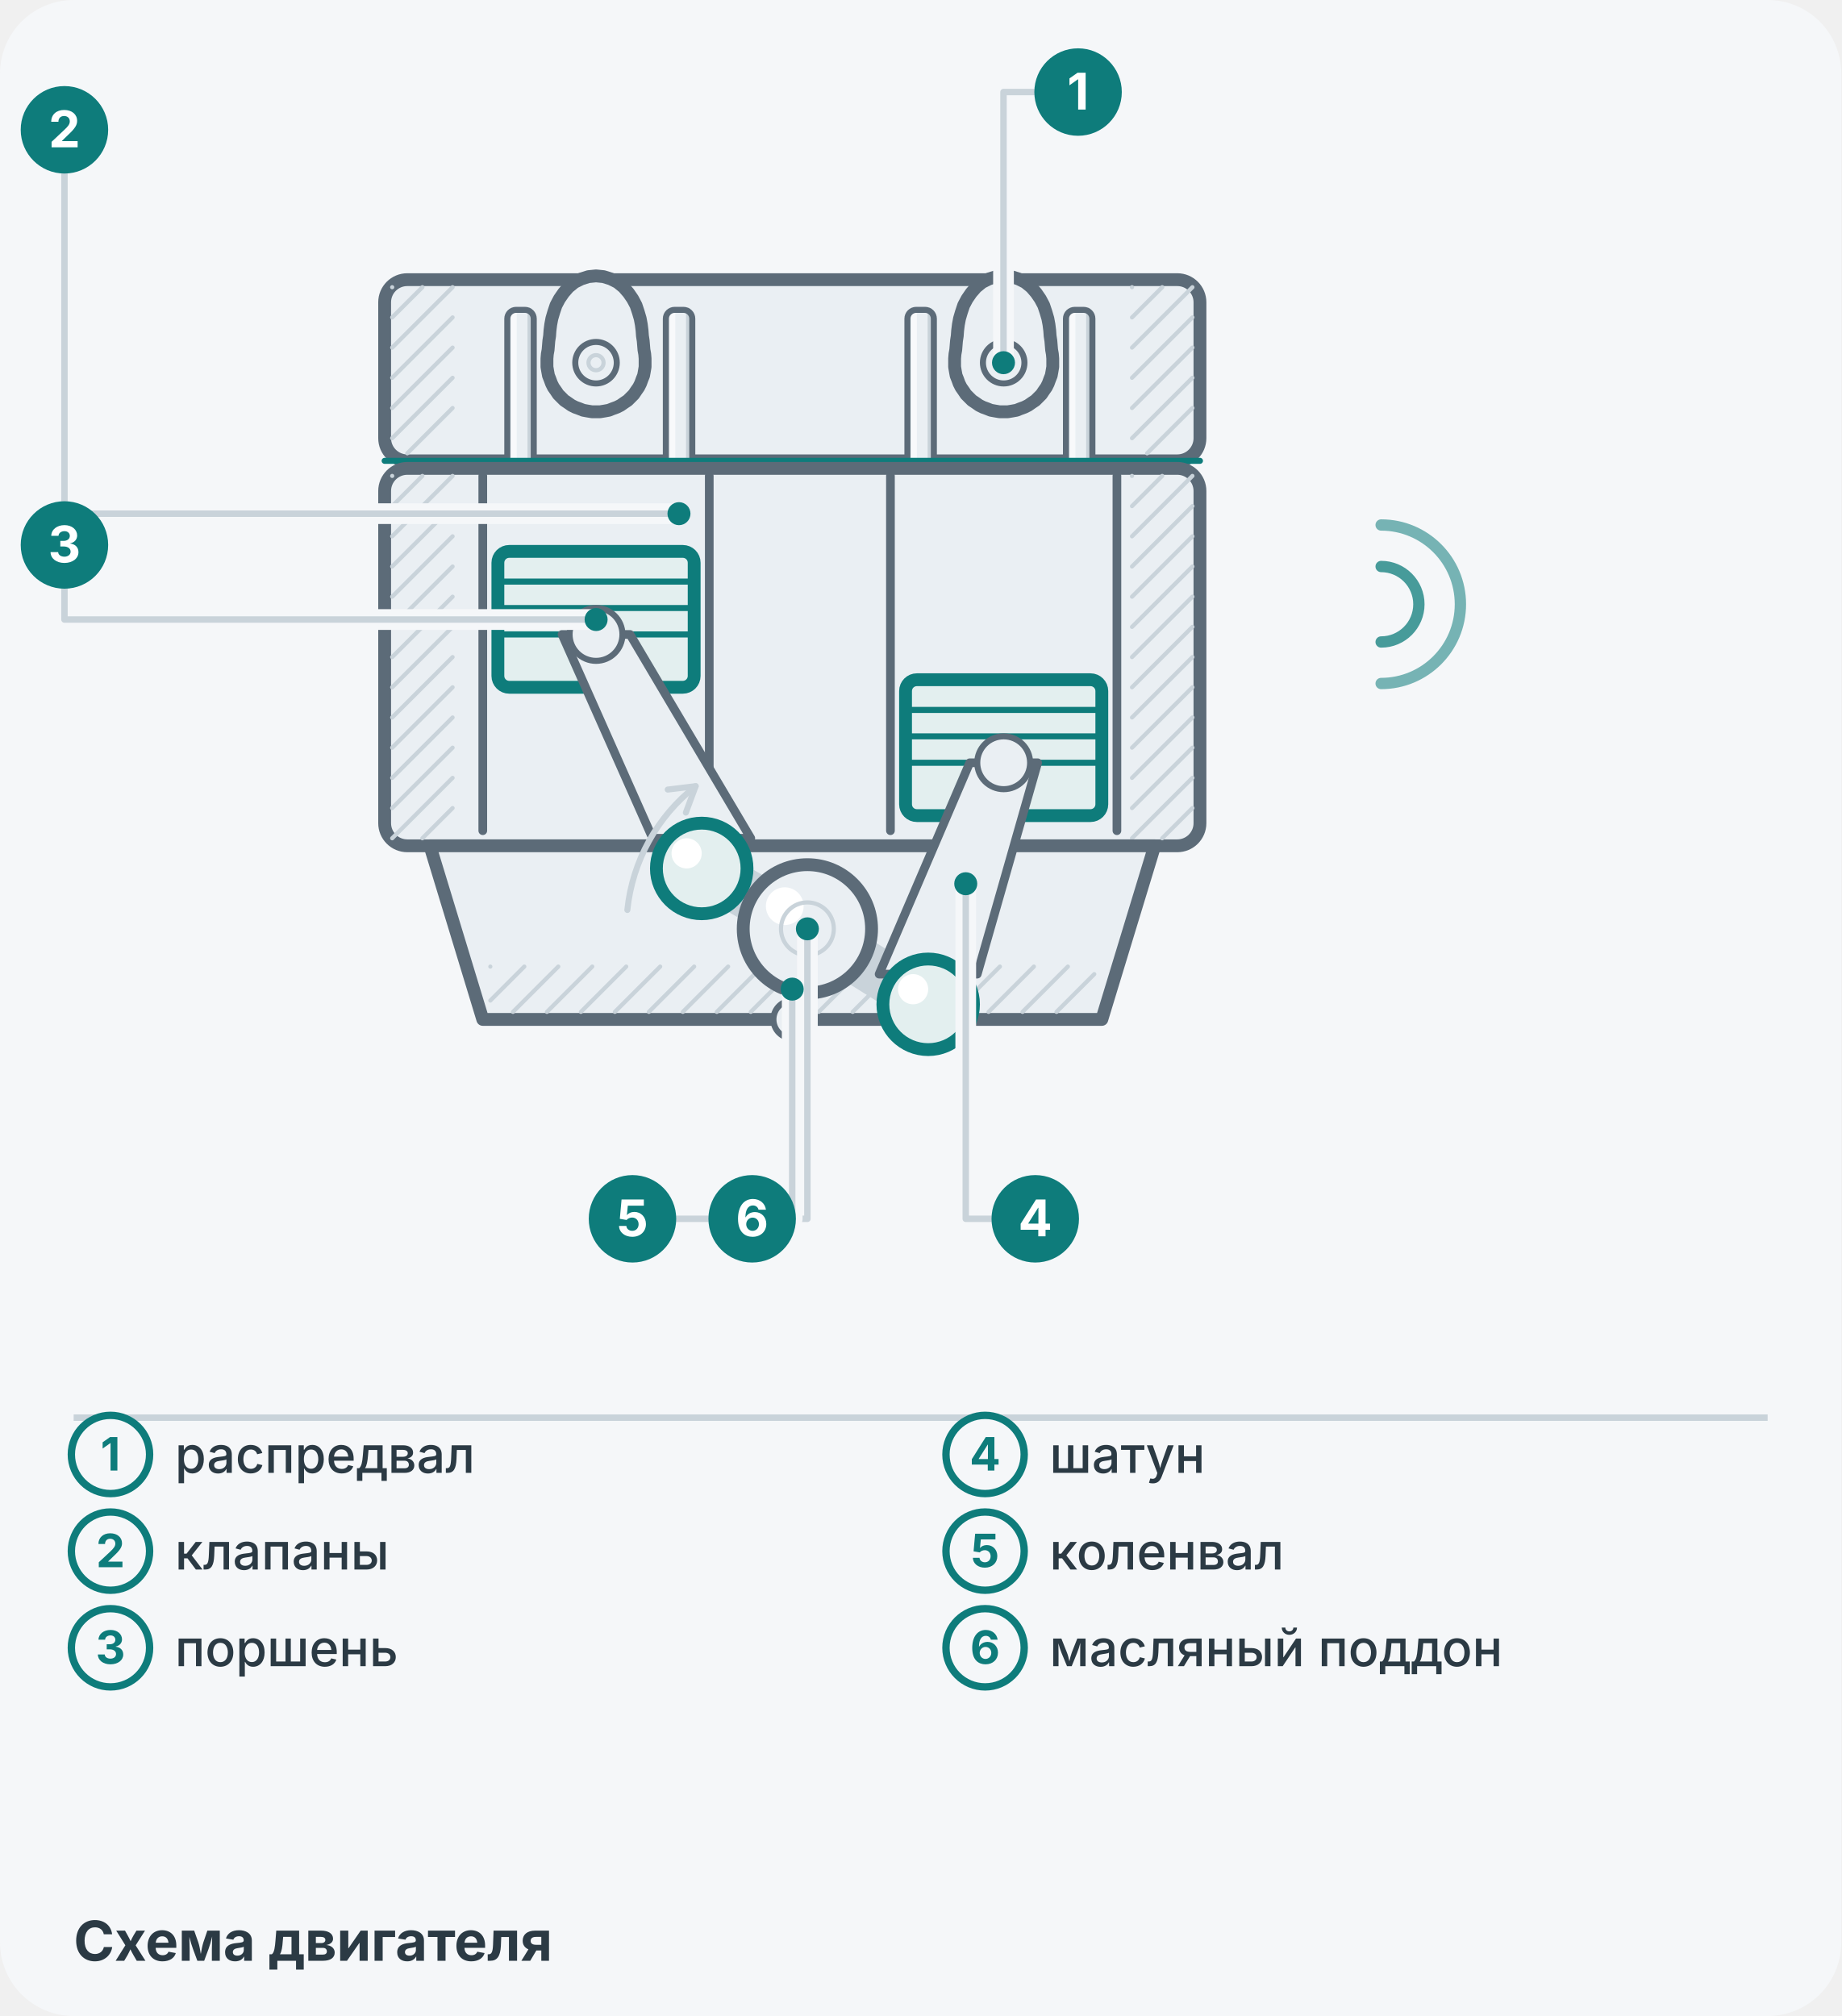
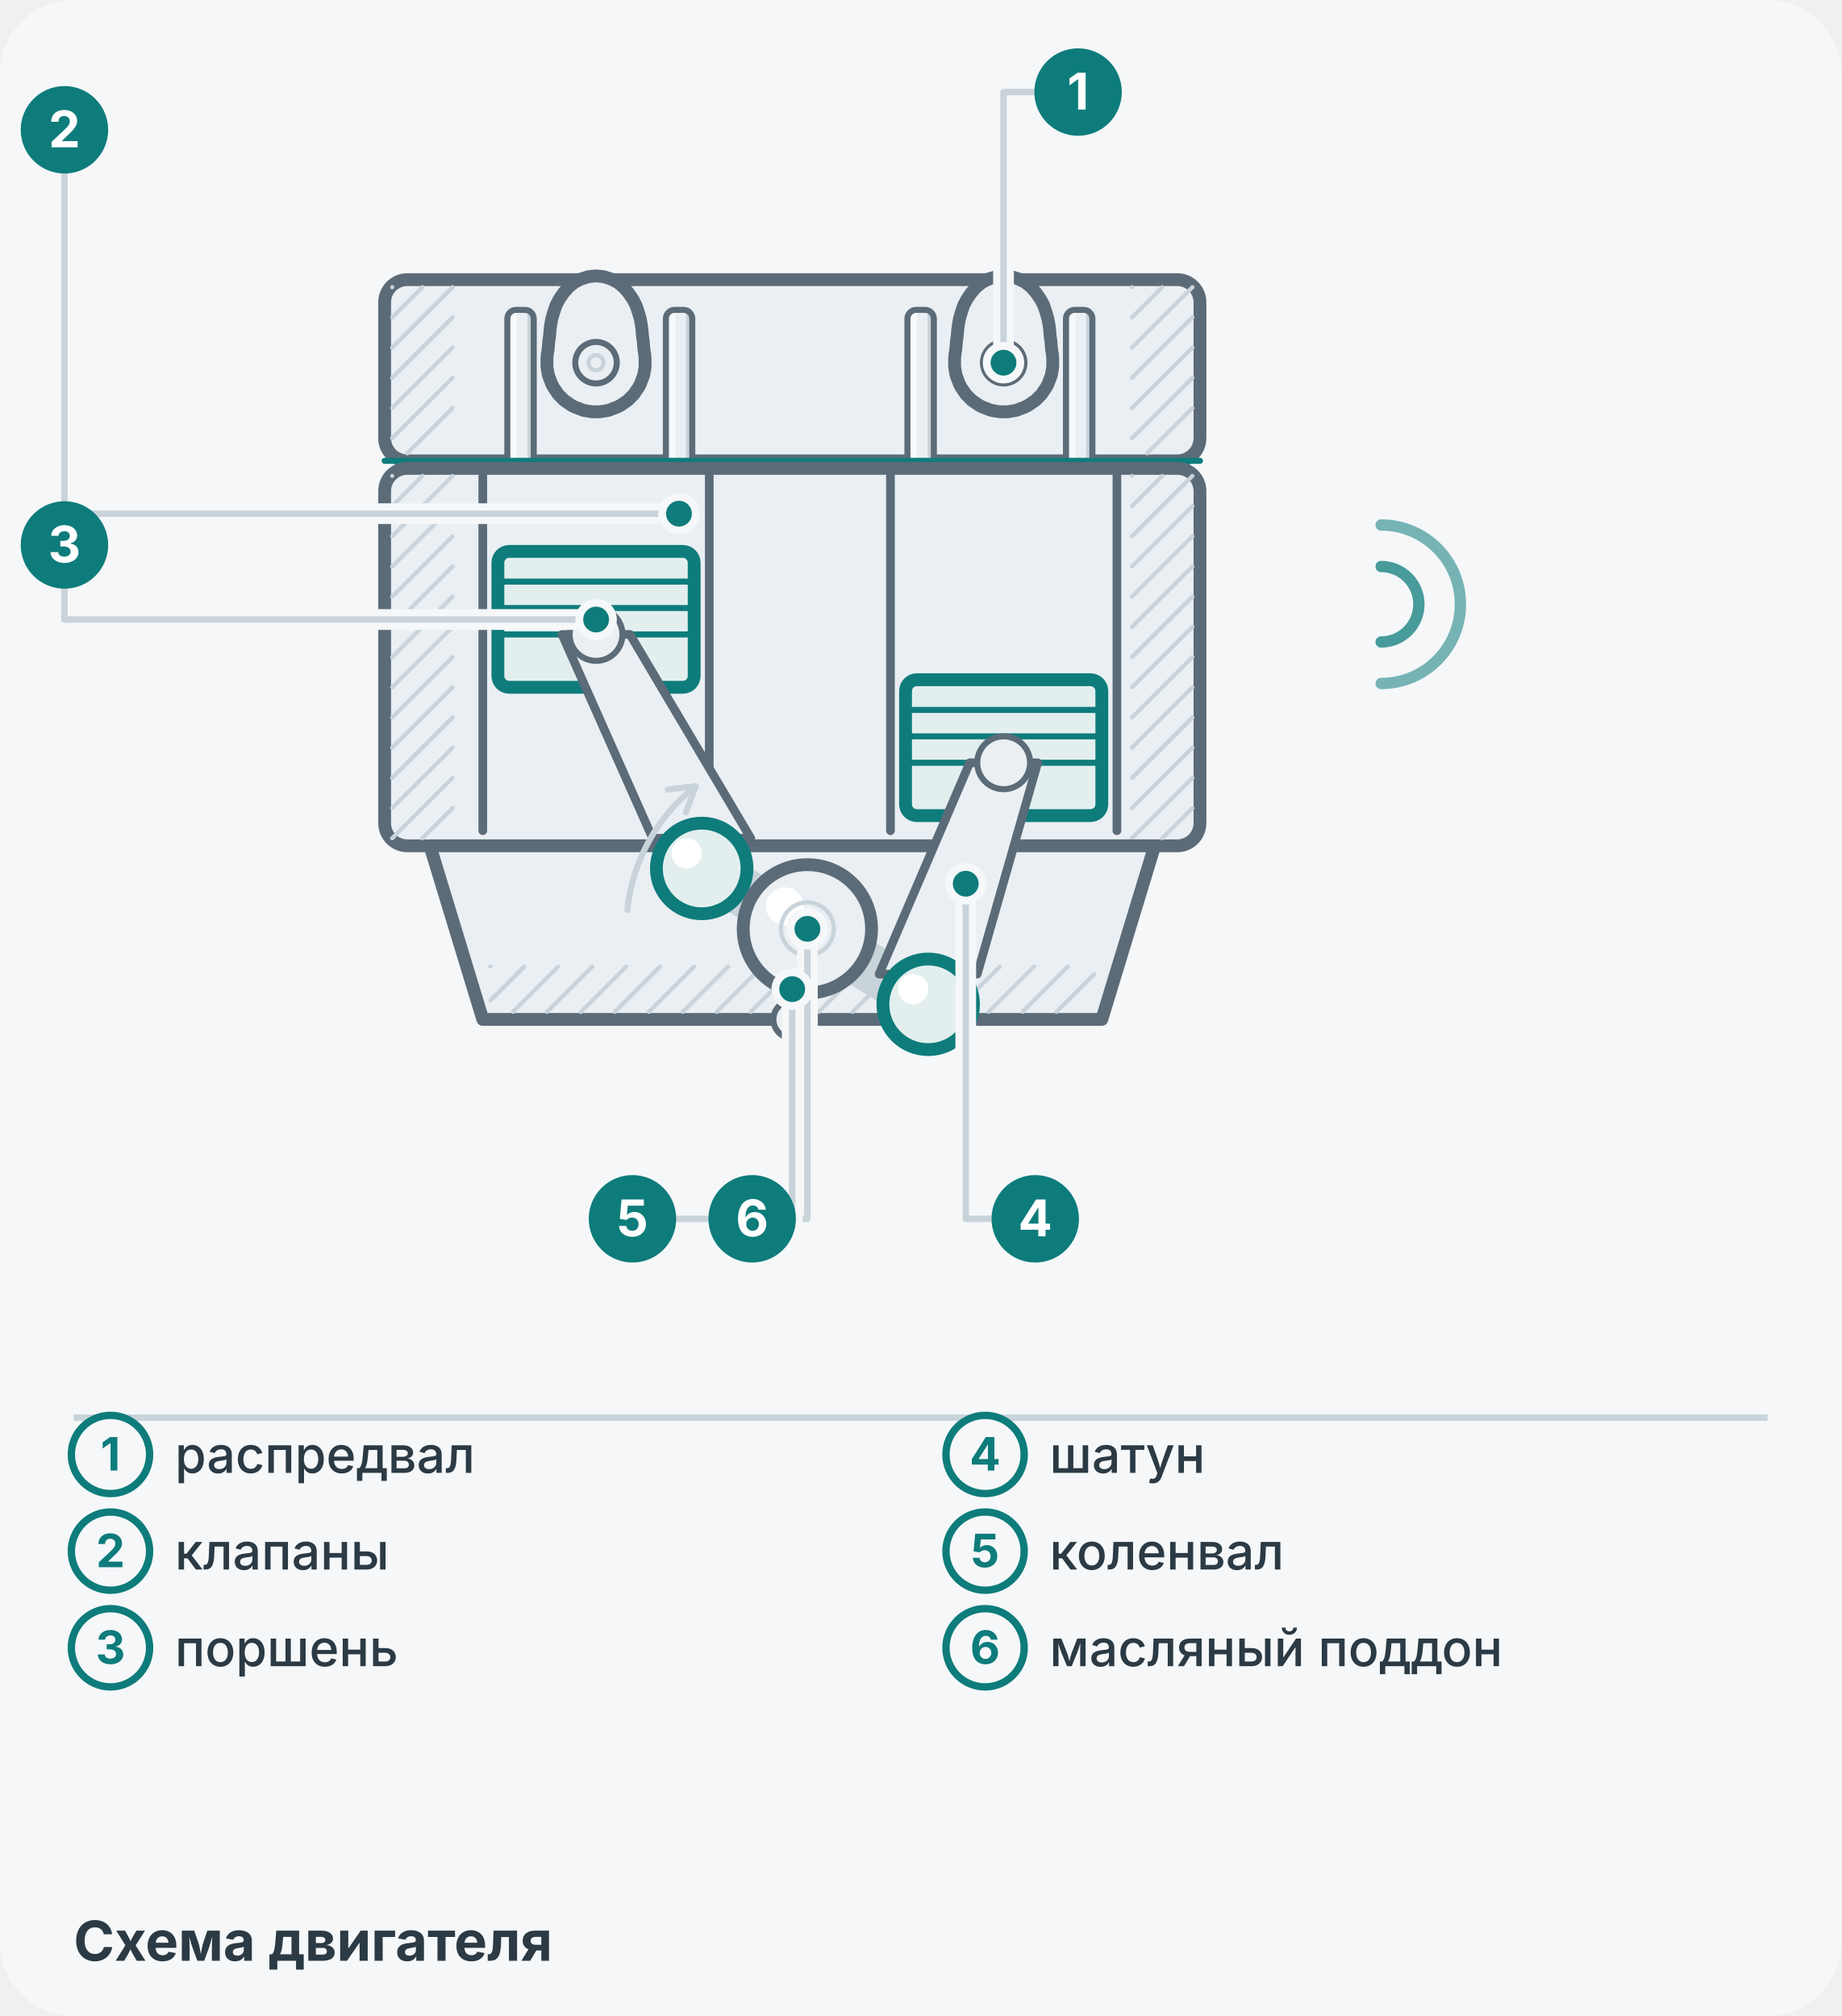
<svg xmlns="http://www.w3.org/2000/svg" viewBox="0 0 400 438" role="img" aria-label="Схема двигателя">
  <defs>
    <pattern id="mRub" width="7" height="7" patternUnits="userSpaceOnUse">
      <path d="M0 7 L7 0 M-1 1 L1 -1 M6 8 L8 6" stroke="#C9D3DA" stroke-width="1" />
      <path d="M0 0 L7 7 M-1 6 L1 8 M6 -1 L8 1" stroke="#C9D3DA" stroke-width="1" />
    </pattern>
    <pattern id="mCer" width="8" height="8" patternUnits="userSpaceOnUse">
      <circle cx="2" cy="2" r="1.2" fill="#C9D3DA" />
      <circle cx="6" cy="6" r="1.2" fill="#C9D3DA" />
    </pattern>
    <pattern id="mFric" width="6" height="6" patternUnits="userSpaceOnUse">
      <circle cx="1.5" cy="1.5" r="0.9" fill="#0E7C7B" opacity="0.55" />
      <circle cx="4.5" cy="4.5" r="0.9" fill="#0E7C7B" opacity="0.55" />
      <circle cx="4.5" cy="1.5" r="0.6" fill="#0E7C7B" opacity="0.35" />
    </pattern>
    <pattern id="mMet" width="6" height="6" patternUnits="userSpaceOnUse" patternTransform="rotate(45)">
      <path d="M0 0 V6" stroke="#C9D3DA" stroke-width="1" />
    </pattern>
  </defs>
  <rect width="400" height="438" rx="16" fill="#F5F7F9" />
  <g id="hl" />
  <g transform="translate(36,46) scale(0.82)">
    <g fill="none" stroke-linecap="round" stroke-linejoin="round">
      <rect x="58.0" y="18.0" width="216.0" height="48.0" rx="6" stroke="#5C6B78" stroke-width="3.4" fill="#EAEFF3" />
      <path d="M 60.0 20.0 L 60.0 20.0" stroke="#C9D3DA" stroke-width="1.1" />
      <path d="M 68.0 20.0 L 60.0 28.0" stroke="#C9D3DA" stroke-width="1.1" />
      <path d="M 76.0 20.0 L 60.0 36.0" stroke="#C9D3DA" stroke-width="1.1" />
      <path d="M 76.0 28.0 L 60.0 44.0" stroke="#C9D3DA" stroke-width="1.1" />
      <path d="M 76.0 36.0 L 60.0 52.0" stroke="#C9D3DA" stroke-width="1.1" />
      <path d="M 76.0 44.0 L 60.0 60.0" stroke="#C9D3DA" stroke-width="1.1" />
      <path d="M 76.0 52.0 L 64.0 64.0" stroke="#C9D3DA" stroke-width="1.1" />
      <path d="M 256.0 20.0 L 256.0 20.0" stroke="#C9D3DA" stroke-width="1.1" />
      <path d="M 264.0 20.0 L 256.0 28.0" stroke="#C9D3DA" stroke-width="1.1" />
      <path d="M 272.0 20.0 L 256.0 36.0" stroke="#C9D3DA" stroke-width="1.1" />
      <path d="M 272.0 28.0 L 256.0 44.0" stroke="#C9D3DA" stroke-width="1.1" />
      <path d="M 272.0 36.0 L 256.0 52.0" stroke="#C9D3DA" stroke-width="1.1" />
      <path d="M 272.0 44.0 L 256.0 60.0" stroke="#C9D3DA" stroke-width="1.1" />
      <path d="M 272.0 52.0 L 260.0 64.0" stroke="#C9D3DA" stroke-width="1.1" />
      <path d="M 127.0 40.0 L 127.0 41.1 L 126.8 42.3 L 126.6 43.4 L 126.2 44.4 L 125.8 45.5 L 125.3 46.5 L 124.6 47.5 L 124.0 48.4 L 123.2 49.2 L 122.4 50.0 L 121.5 50.6 L 120.5 51.3 L 119.5 51.8 L 118.4 52.2 L 117.4 52.6 L 116.3 52.8 L 115.1 53.0 L 114.0 53.0 L 112.9 53.0 L 111.7 52.8 L 110.6 52.6 L 109.6 52.2 L 108.5 51.8 L 107.5 51.3 L 106.5 50.6 L 105.6 50.0 L 104.8 49.2 L 104.0 48.4 L 103.4 47.5 L 102.7 46.5 L 102.2 45.5 L 101.8 44.4 L 101.4 43.4 L 101.2 42.3 L 101.0 41.1 L 101.0 40.0 L 101.0 38.9 L 101.1 37.7 L 101.3 36.6 L 101.4 35.4 L 101.5 34.2 L 101.7 32.9 L 101.8 31.5 L 102.0 29.9 L 102.3 28.3 L 102.8 26.6 L 103.4 24.8 L 104.3 23.1 L 105.4 21.5 L 106.7 20.0 L 108.3 18.7 L 110.1 17.8 L 112.0 17.2 L 114.0 17.0 L 116.0 17.2 L 117.9 17.8 L 119.7 18.7 L 121.3 20.0 L 122.6 21.5 L 123.7 23.1 L 124.6 24.8 L 125.2 26.6 L 125.7 28.3 L 126.0 29.9 L 126.2 31.5 L 126.3 32.9 L 126.5 34.2 L 126.6 35.4 L 126.7 36.6 L 126.9 37.7 L 127.0 38.9 L 127.0 40.0 Z" stroke="none" stroke-width="0" fill="#EAEFF3" />
      <path d="M 127.0 40.0 L 127.0 41.1 L 126.8 42.3 L 126.6 43.4 L 126.2 44.4 L 125.8 45.5 L 125.3 46.5 L 124.6 47.5 L 124.0 48.4 L 123.2 49.2 L 122.4 50.0 L 121.5 50.6 L 120.5 51.3 L 119.5 51.8 L 118.4 52.2 L 117.4 52.6 L 116.3 52.8 L 115.1 53.0 L 114.0 53.0 L 112.9 53.0 L 111.7 52.8 L 110.6 52.6 L 109.6 52.2 L 108.5 51.8 L 107.5 51.3 L 106.5 50.6 L 105.6 50.0 L 104.8 49.2 L 104.0 48.4 L 103.4 47.5 L 102.7 46.5 L 102.2 45.5 L 101.8 44.4 L 101.4 43.4 L 101.2 42.3 L 101.0 41.1 L 101.0 40.0 L 101.0 38.9 L 101.1 37.7 L 101.3 36.6 L 101.4 35.4 L 101.5 34.2 L 101.7 32.9 L 101.8 31.5 L 102.0 29.9 L 102.3 28.3 L 102.8 26.6 L 103.4 24.8 L 104.3 23.1 L 105.4 21.5 L 106.7 20.0 L 108.3 18.7 L 110.1 17.8 L 112.0 17.2 L 114.0 17.0 L 116.0 17.2 L 117.9 17.8 L 119.7 18.7 L 121.3 20.0 L 122.6 21.5 L 123.7 23.1 L 124.6 24.8 L 125.2 26.6 L 125.7 28.3 L 126.0 29.9 L 126.2 31.5 L 126.3 32.9 L 126.5 34.2 L 126.6 35.4 L 126.7 36.6 L 126.9 37.7 L 127.0 38.9 L 127.0 40.0 Z" stroke="#5C6B78" stroke-width="3.4" fill="none" />
      <circle cx="114.0" cy="40.0" r="5.5" stroke="#5C6B78" stroke-width="1.6" fill="#EAEFF3" />
      <circle cx="114.0" cy="40.0" r="2.0" stroke="#C9D3DA" stroke-width="1.1" fill="none" />
      <path d="M 235.0 40.0 L 235.0 41.1 L 234.8 42.3 L 234.6 43.4 L 234.2 44.4 L 233.8 45.5 L 233.3 46.5 L 232.6 47.5 L 232.0 48.4 L 231.2 49.2 L 230.4 50.0 L 229.5 50.6 L 228.5 51.3 L 227.5 51.8 L 226.4 52.2 L 225.4 52.6 L 224.3 52.8 L 223.1 53.0 L 222.0 53.0 L 220.9 53.0 L 219.7 52.8 L 218.6 52.6 L 217.6 52.2 L 216.5 51.8 L 215.5 51.3 L 214.5 50.6 L 213.6 50.0 L 212.8 49.2 L 212.0 48.4 L 211.4 47.5 L 210.7 46.5 L 210.2 45.5 L 209.8 44.4 L 209.4 43.4 L 209.2 42.3 L 209.0 41.1 L 209.0 40.0 L 209.0 38.9 L 209.1 37.7 L 209.3 36.6 L 209.4 35.4 L 209.5 34.2 L 209.7 32.9 L 209.8 31.5 L 210.0 29.9 L 210.3 28.3 L 210.8 26.6 L 211.4 24.8 L 212.3 23.1 L 213.4 21.5 L 214.7 20.0 L 216.3 18.7 L 218.1 17.8 L 220.0 17.2 L 222.0 17.0 L 224.0 17.2 L 225.9 17.8 L 227.7 18.7 L 229.3 20.0 L 230.6 21.5 L 231.7 23.1 L 232.6 24.8 L 233.2 26.6 L 233.7 28.3 L 234.0 29.9 L 234.2 31.5 L 234.3 32.9 L 234.5 34.2 L 234.6 35.4 L 234.7 36.6 L 234.9 37.7 L 235.0 38.9 L 235.0 40.0 Z" stroke="none" stroke-width="0" fill="#EAEFF3" />
      <path d="M 235.0 40.0 L 235.0 41.1 L 234.8 42.3 L 234.6 43.4 L 234.2 44.4 L 233.8 45.5 L 233.3 46.5 L 232.6 47.5 L 232.0 48.4 L 231.2 49.2 L 230.4 50.0 L 229.5 50.6 L 228.5 51.3 L 227.5 51.8 L 226.4 52.2 L 225.4 52.6 L 224.3 52.8 L 223.1 53.0 L 222.0 53.0 L 220.9 53.0 L 219.7 52.8 L 218.6 52.6 L 217.6 52.2 L 216.5 51.8 L 215.5 51.3 L 214.5 50.6 L 213.6 50.0 L 212.8 49.2 L 212.0 48.4 L 211.4 47.5 L 210.7 46.5 L 210.2 45.5 L 209.8 44.4 L 209.4 43.4 L 209.2 42.3 L 209.0 41.1 L 209.0 40.0 L 209.0 38.9 L 209.1 37.7 L 209.3 36.6 L 209.4 35.4 L 209.5 34.2 L 209.7 32.9 L 209.8 31.5 L 210.0 29.9 L 210.3 28.3 L 210.8 26.6 L 211.4 24.8 L 212.3 23.1 L 213.4 21.5 L 214.7 20.0 L 216.3 18.7 L 218.1 17.8 L 220.0 17.2 L 222.0 17.0 L 224.0 17.2 L 225.9 17.8 L 227.7 18.7 L 229.3 20.0 L 230.6 21.5 L 231.7 23.1 L 232.6 24.8 L 233.2 26.6 L 233.7 28.3 L 234.0 29.9 L 234.2 31.5 L 234.3 32.9 L 234.5 34.2 L 234.6 35.4 L 234.7 36.6 L 234.9 37.7 L 235.0 38.9 L 235.0 40.0 Z" stroke="#5C6B78" stroke-width="3.4" fill="none" />
      <circle cx="222.0" cy="40.0" r="5.5" stroke="#5C6B78" stroke-width="1.6" fill="#EAEFF3" />
      <circle cx="222.0" cy="40.0" r="2.0" stroke="#C9D3DA" stroke-width="1.1" fill="none" />
      <rect x="90.5" y="26.0" width="7.0" height="50.0" rx="2.333" stroke="none" stroke-width="0" fill="#EAEFF3" />
      <rect x="91.5" y="26.0" width="1.5" height="50.0" fill="#FFFFFF" opacity="0.65" />
      <path d="M 96.4 26.0 L 96.4 76.0" stroke="#C9D3DA" stroke-width="1.1" />
      <rect x="90.5" y="26.0" width="7.0" height="50.0" rx="2.333" stroke="#5C6B78" stroke-width="1.6" fill="none" />
      <path d="M 81.0 76.0 L 107.0 76.0 L 103.0 86.0 L 85.0 86.0 Z" stroke="#5C6B78" stroke-width="2.3" fill="#EAEFF3" />
      <path d="M 81.0 76.0 L 85.0 86.0" stroke="#C9D3DA" stroke-width="1.1" />
      <path d="M 74.0 86.0 L 85.0 86.0" stroke="#5C6B78" stroke-width="1.1" />
      <path d="M 103.0 86.0 L 114.0 86.0" stroke="#5C6B78" stroke-width="1.1" />
      <rect x="132.5" y="26.0" width="7.0" height="50.0" rx="2.333" stroke="none" stroke-width="0" fill="#EAEFF3" />
      <rect x="133.5" y="26.0" width="1.5" height="50.0" fill="#FFFFFF" opacity="0.65" />
      <path d="M 138.4 26.0 L 138.4 76.0" stroke="#C9D3DA" stroke-width="1.1" />
      <rect x="132.5" y="26.0" width="7.0" height="50.0" rx="2.333" stroke="#5C6B78" stroke-width="1.6" fill="none" />
      <path d="M 123.0 76.0 L 149.0 76.0 L 145.0 86.0 L 127.0 86.0 Z" stroke="#5C6B78" stroke-width="2.3" fill="#EAEFF3" />
      <path d="M 123.0 76.0 L 127.0 86.0" stroke="#C9D3DA" stroke-width="1.1" />
      <path d="M 116.0 86.0 L 127.0 86.0" stroke="#5C6B78" stroke-width="1.1" />
      <path d="M 145.0 86.0 L 156.0 86.0" stroke="#5C6B78" stroke-width="1.1" />
      <rect x="196.5" y="26.0" width="7.0" height="50.0" rx="2.333" stroke="none" stroke-width="0" fill="#EAEFF3" />
      <rect x="197.5" y="26.0" width="1.5" height="50.0" fill="#FFFFFF" opacity="0.65" />
      <path d="M 202.4 26.0 L 202.4 76.0" stroke="#C9D3DA" stroke-width="1.1" />
      <rect x="196.5" y="26.0" width="7.0" height="50.0" rx="2.333" stroke="#5C6B78" stroke-width="1.6" fill="none" />
      <path d="M 187.0 76.0 L 213.0 76.0 L 209.0 86.0 L 191.0 86.0 Z" stroke="#5C6B78" stroke-width="2.3" fill="#EAEFF3" />
      <path d="M 187.0 76.0 L 191.0 86.0" stroke="#C9D3DA" stroke-width="1.1" />
      <path d="M 180.0 86.0 L 191.0 86.0" stroke="#5C6B78" stroke-width="1.1" />
      <path d="M 209.0 86.0 L 220.0 86.0" stroke="#5C6B78" stroke-width="1.1" />
      <rect x="238.5" y="26.0" width="7.0" height="50.0" rx="2.333" stroke="none" stroke-width="0" fill="#EAEFF3" />
      <rect x="239.5" y="26.0" width="1.5" height="50.0" fill="#FFFFFF" opacity="0.65" />
      <path d="M 244.4 26.0 L 244.4 76.0" stroke="#C9D3DA" stroke-width="1.1" />
      <rect x="238.5" y="26.0" width="7.0" height="50.0" rx="2.333" stroke="#5C6B78" stroke-width="1.6" fill="none" />
      <path d="M 229.0 76.0 L 255.0 76.0 L 251.0 86.0 L 233.0 86.0 Z" stroke="#5C6B78" stroke-width="2.3" fill="#EAEFF3" />
      <path d="M 229.0 76.0 L 233.0 86.0" stroke="#C9D3DA" stroke-width="1.1" />
      <path d="M 222.0 86.0 L 233.0 86.0" stroke="#5C6B78" stroke-width="1.1" />
      <path d="M 251.0 86.0 L 262.0 86.0" stroke="#5C6B78" stroke-width="1.1" />
      <path d="M 58.0 66.0 L 274.0 66.0" stroke="#0E7C7B" stroke-width="1.6" />
      <rect x="58.0" y="68.0" width="216.0" height="100.0" rx="6" stroke="#5C6B78" stroke-width="3.4" fill="#EAEFF3" />
      <path d="M 60.0 70.0 L 60.0 70.0" stroke="#C9D3DA" stroke-width="1.1" />
      <path d="M 68.0 70.0 L 60.0 78.0" stroke="#C9D3DA" stroke-width="1.1" />
      <path d="M 76.0 70.0 L 60.0 86.0" stroke="#C9D3DA" stroke-width="1.1" />
      <path d="M 76.0 78.0 L 60.0 94.0" stroke="#C9D3DA" stroke-width="1.1" />
      <path d="M 76.0 86.0 L 60.0 102.0" stroke="#C9D3DA" stroke-width="1.1" />
      <path d="M 76.0 94.0 L 60.0 110.0" stroke="#C9D3DA" stroke-width="1.1" />
      <path d="M 76.0 102.0 L 60.0 118.0" stroke="#C9D3DA" stroke-width="1.1" />
      <path d="M 76.0 110.0 L 60.0 126.0" stroke="#C9D3DA" stroke-width="1.1" />
      <path d="M 76.0 118.0 L 60.0 134.0" stroke="#C9D3DA" stroke-width="1.1" />
      <path d="M 76.0 126.0 L 60.0 142.0" stroke="#C9D3DA" stroke-width="1.1" />
      <path d="M 76.0 134.0 L 60.0 150.0" stroke="#C9D3DA" stroke-width="1.1" />
      <path d="M 76.0 142.0 L 60.0 158.0" stroke="#C9D3DA" stroke-width="1.1" />
      <path d="M 76.0 150.0 L 60.0 166.0" stroke="#C9D3DA" stroke-width="1.1" />
      <path d="M 76.0 158.0 L 68.0 166.0" stroke="#C9D3DA" stroke-width="1.1" />
      <path d="M 256.0 70.0 L 256.0 70.0" stroke="#C9D3DA" stroke-width="1.1" />
      <path d="M 264.0 70.0 L 256.0 78.0" stroke="#C9D3DA" stroke-width="1.1" />
      <path d="M 272.0 70.0 L 256.0 86.0" stroke="#C9D3DA" stroke-width="1.1" />
      <path d="M 272.0 78.0 L 256.0 94.0" stroke="#C9D3DA" stroke-width="1.1" />
      <path d="M 272.0 86.0 L 256.0 102.0" stroke="#C9D3DA" stroke-width="1.1" />
      <path d="M 272.0 94.0 L 256.0 110.0" stroke="#C9D3DA" stroke-width="1.1" />
      <path d="M 272.0 102.0 L 256.0 118.0" stroke="#C9D3DA" stroke-width="1.1" />
      <path d="M 272.0 110.0 L 256.0 126.0" stroke="#C9D3DA" stroke-width="1.1" />
      <path d="M 272.0 118.0 L 256.0 134.0" stroke="#C9D3DA" stroke-width="1.1" />
      <path d="M 272.0 126.0 L 256.0 142.0" stroke="#C9D3DA" stroke-width="1.1" />
      <path d="M 272.0 134.0 L 256.0 150.0" stroke="#C9D3DA" stroke-width="1.1" />
      <path d="M 272.0 142.0 L 256.0 158.0" stroke="#C9D3DA" stroke-width="1.1" />
      <path d="M 272.0 150.0 L 256.0 166.0" stroke="#C9D3DA" stroke-width="1.1" />
      <path d="M 272.0 158.0 L 264.0 166.0" stroke="#C9D3DA" stroke-width="1.1" />
      <path d="M 84.0 70.0 L 84.0 164.0" stroke="#5C6B78" stroke-width="2.3" />
      <path d="M 144.0 70.0 L 144.0 164.0" stroke="#5C6B78" stroke-width="2.3" />
      <path d="M 192.0 70.0 L 192.0 164.0" stroke="#5C6B78" stroke-width="2.3" />
      <path d="M 252.0 70.0 L 252.0 164.0" stroke="#5C6B78" stroke-width="2.3" />
      <rect x="88.0" y="90.0" width="52.0" height="36.0" rx="3" stroke="#0E7C7B" stroke-width="3.4" fill="#E3EFEF" />
      <path d="M 88.0 98.0 L 140.0 98.0" stroke="#0E7C7B" stroke-width="1.6" />
      <path d="M 88.0 105.0 L 140.0 105.0" stroke="#0E7C7B" stroke-width="1.6" />
      <path d="M 88.0 112.0 L 140.0 112.0" stroke="#0E7C7B" stroke-width="1.6" />
      <rect x="196.0" y="124.0" width="52.0" height="36.0" rx="3" stroke="#0E7C7B" stroke-width="3.4" fill="#E3EFEF" />
      <path d="M 196.0 132.0 L 248.0 132.0" stroke="#0E7C7B" stroke-width="1.6" />
      <path d="M 196.0 139.0 L 248.0 139.0" stroke="#0E7C7B" stroke-width="1.6" />
      <path d="M 196.0 146.0 L 248.0 146.0" stroke="#0E7C7B" stroke-width="1.6" />
      <path d="M 70.0 168.0 L 262.0 168.0 L 248.0 214.0 L 84.0 214.0 Z" stroke="#5C6B78" stroke-width="3.4" fill="#EAEFF3" />
      <path d="M 86.0 200.0 L 86.0 200.0" stroke="#C9D3DA" stroke-width="1.1" />
      <path d="M 95.0 200.0 L 86.0 209.0" stroke="#C9D3DA" stroke-width="1.1" />
      <path d="M 104.0 200.0 L 92.0 212.0" stroke="#C9D3DA" stroke-width="1.1" />
      <path d="M 113.0 200.0 L 101.0 212.0" stroke="#C9D3DA" stroke-width="1.1" />
      <path d="M 122.0 200.0 L 110.0 212.0" stroke="#C9D3DA" stroke-width="1.1" />
      <path d="M 131.0 200.0 L 119.0 212.0" stroke="#C9D3DA" stroke-width="1.1" />
      <path d="M 140.0 200.0 L 128.0 212.0" stroke="#C9D3DA" stroke-width="1.1" />
      <path d="M 149.0 200.0 L 137.0 212.0" stroke="#C9D3DA" stroke-width="1.1" />
      <path d="M 158.0 200.0 L 146.0 212.0" stroke="#C9D3DA" stroke-width="1.1" />
      <path d="M 167.0 200.0 L 155.0 212.0" stroke="#C9D3DA" stroke-width="1.1" />
      <path d="M 176.0 200.0 L 164.0 212.0" stroke="#C9D3DA" stroke-width="1.1" />
      <path d="M 185.0 200.0 L 173.0 212.0" stroke="#C9D3DA" stroke-width="1.1" />
      <path d="M 194.0 200.0 L 182.0 212.0" stroke="#C9D3DA" stroke-width="1.1" />
      <path d="M 203.0 200.0 L 191.0 212.0" stroke="#C9D3DA" stroke-width="1.1" />
      <path d="M 212.0 200.0 L 200.0 212.0" stroke="#C9D3DA" stroke-width="1.1" />
      <path d="M 221.0 200.0 L 209.0 212.0" stroke="#C9D3DA" stroke-width="1.1" />
      <path d="M 230.0 200.0 L 218.0 212.0" stroke="#C9D3DA" stroke-width="1.1" />
      <path d="M 239.0 200.0 L 227.0 212.0" stroke="#C9D3DA" stroke-width="1.1" />
      <path d="M 246.0 202.0 L 236.0 212.0" stroke="#C9D3DA" stroke-width="1.1" />
      <circle cx="166.0" cy="214.0" r="5.0" stroke="#5C6B78" stroke-width="1.6" fill="#EAEFF3" />
      <path d="M 170.0 190.0 L 142.0 174.0" stroke="#C9D3DA" stroke-width="13" />
      <path d="M 170.0 190.0 L 202.0 210.0" stroke="#C9D3DA" stroke-width="13" />
      <path d="M 105.0 112.0 L 123.0 112.0 L 155.0 166.0 L 129.0 166.0 Z" stroke="#5C6B78" stroke-width="2.3" fill="#EAEFF3" />
      <path d="M 213.0 146.0 L 231.0 146.0 L 215.0 202.0 L 189.0 202.0 Z" stroke="#5C6B78" stroke-width="2.3" fill="#EAEFF3" />
      <circle cx="114.0" cy="112.0" r="7.0" stroke="#5C6B78" stroke-width="1.6" fill="#EAEFF3" />
      <circle cx="222.0" cy="146.0" r="7.0" stroke="#5C6B78" stroke-width="1.6" fill="#EAEFF3" />
      <circle cx="142.0" cy="174.0" r="12.0" stroke="#0E7C7B" stroke-width="3.4" fill="#E3EFEF" />
      <circle cx="138.0" cy="170.0" r="4.0" stroke="none" stroke-width="0" fill="#FFFFFF" />
      <circle cx="202.0" cy="210.0" r="12.0" stroke="#0E7C7B" stroke-width="3.4" fill="#E3EFEF" />
      <circle cx="198.0" cy="206.0" r="4.0" stroke="none" stroke-width="0" fill="#FFFFFF" />
      <circle cx="170.0" cy="190.0" r="17.0" stroke="#5C6B78" stroke-width="3.4" fill="#EAEFF3" />
      <circle cx="164.0" cy="184.0" r="5.0" stroke="none" stroke-width="0" fill="#FFFFFF" />
      <circle cx="170.0" cy="190.0" r="7.0" stroke="#C9D3DA" stroke-width="1.1" fill="none" />
      <path d="M 122.3 185.0 A 48.0 48.0 0 0 1 140.4 152.2" stroke="#C9D3DA" stroke-width="1.6" fill="none" />
      <path d="M 137.8 159.2 L 140.4 152.2 L 133.0 153.1" stroke="#C9D3DA" stroke-width="1.6" fill="none" />
      <path d="M 322 94 A 10 10 0 0 1 322 114" stroke="#0E7C7B" stroke-width="3" opacity="0.75" />
      <path d="M 322 83 A 21 21 0 0 1 322 125" stroke="#0E7C7B" stroke-width="3" opacity="0.55" />
    </g>
  </g>
  <g fill="none" stroke-linecap="round" stroke-linejoin="round">
    <path d="M 234.2 20.0 L 218.0 20.0 L 218.0 78.8" stroke="#F5F7F9" stroke-width="4.5" fill="none" />
    <path d="M 234.2 20.0 L 218.0 20.0 L 218.0 78.8" stroke="#C9D3DA" stroke-width="1.4" fill="none" />
-     <circle cx="218.0" cy="78.8" r="2.5" fill="#0E7C7B" />
+     <circle cx="218.0" cy="78.8" r="4.5" fill="#F5F7F9" />
+     <circle cx="218.0" cy="78.8" r="2.8" fill="#0E7C7B" />
    <circle cx="234.2" cy="20.0" r="9.5" fill="#0E7C7B" />
    <text x="234.2" y="23.8" font-family="Manrope, Inter, system-ui, -apple-system, Segoe UI, sans-serif" font-size="11" font-weight="700" fill="#FFFFFF" text-anchor="middle">1</text>
    <path d="M 14.0 28.2 L 14.0 111.6 L 147.5 111.6" stroke="#F5F7F9" stroke-width="4.5" fill="none" />
    <path d="M 14.0 28.2 L 14.0 111.6 L 147.5 111.6" stroke="#C9D3DA" stroke-width="1.4" fill="none" />
-     <circle cx="147.5" cy="111.6" r="2.5" fill="#0E7C7B" />
+     <circle cx="147.5" cy="111.6" r="4.5" fill="#F5F7F9" />
+     <circle cx="147.5" cy="111.6" r="2.8" fill="#0E7C7B" />
    <circle cx="14.0" cy="28.2" r="9.5" fill="#0E7C7B" />
    <text x="14.0" y="32.0" font-family="Manrope, Inter, system-ui, -apple-system, Segoe UI, sans-serif" font-size="11" font-weight="700" fill="#FFFFFF" text-anchor="middle">2</text>
    <path d="M 14.0 118.4 L 14.0 134.6 L 129.5 134.6" stroke="#F5F7F9" stroke-width="4.5" fill="none" />
    <path d="M 14.0 118.4 L 14.0 134.6 L 129.5 134.6" stroke="#C9D3DA" stroke-width="1.4" fill="none" />
-     <circle cx="129.5" cy="134.6" r="2.5" fill="#0E7C7B" />
+     <circle cx="129.5" cy="134.6" r="4.5" fill="#F5F7F9" />
+     <circle cx="129.5" cy="134.6" r="2.8" fill="#0E7C7B" />
    <circle cx="14.0" cy="118.4" r="9.5" fill="#0E7C7B" />
    <text x="14.0" y="122.2" font-family="Manrope, Inter, system-ui, -apple-system, Segoe UI, sans-serif" font-size="11" font-weight="700" fill="#FFFFFF" text-anchor="middle">3</text>
    <path d="M 224.9 264.8 L 209.8 264.8 L 209.8 192.0" stroke="#F5F7F9" stroke-width="4.5" fill="none" />
    <path d="M 224.9 264.8 L 209.8 264.8 L 209.8 192.0" stroke="#C9D3DA" stroke-width="1.4" fill="none" />
-     <circle cx="209.8" cy="192.0" r="2.5" fill="#0E7C7B" />
+     <circle cx="209.8" cy="192.0" r="4.5" fill="#F5F7F9" />
+     <circle cx="209.8" cy="192.0" r="2.8" fill="#0E7C7B" />
    <circle cx="224.9" cy="264.8" r="9.5" fill="#0E7C7B" />
    <text x="224.9" y="268.6" font-family="Manrope, Inter, system-ui, -apple-system, Segoe UI, sans-serif" font-size="11" font-weight="700" fill="#FFFFFF" text-anchor="middle">4</text>
    <path d="M 137.4 264.8 L 175.4 264.8 L 175.4 201.8" stroke="#F5F7F9" stroke-width="4.5" fill="none" />
    <path d="M 137.4 264.8 L 175.4 264.8 L 175.4 201.8" stroke="#C9D3DA" stroke-width="1.4" fill="none" />
-     <circle cx="175.4" cy="201.8" r="2.5" fill="#0E7C7B" />
+     <circle cx="175.4" cy="201.8" r="4.5" fill="#F5F7F9" />
+     <circle cx="175.4" cy="201.8" r="2.8" fill="#0E7C7B" />
    <circle cx="137.4" cy="264.8" r="9.5" fill="#0E7C7B" />
    <text x="137.4" y="268.6" font-family="Manrope, Inter, system-ui, -apple-system, Segoe UI, sans-serif" font-size="11" font-weight="700" fill="#FFFFFF" text-anchor="middle">5</text>
    <path d="M 163.4 264.8 L 172.1 264.8 L 172.1 214.9" stroke="#F5F7F9" stroke-width="4.5" fill="none" />
    <path d="M 163.4 264.8 L 172.1 264.8 L 172.1 214.9" stroke="#C9D3DA" stroke-width="1.4" fill="none" />
-     <circle cx="172.1" cy="214.9" r="2.5" fill="#0E7C7B" />
+     <circle cx="172.1" cy="214.9" r="4.5" fill="#F5F7F9" />
+     <circle cx="172.1" cy="214.9" r="2.8" fill="#0E7C7B" />
    <circle cx="163.4" cy="264.8" r="9.5" fill="#0E7C7B" />
    <text x="163.4" y="268.6" font-family="Manrope, Inter, system-ui, -apple-system, Segoe UI, sans-serif" font-size="11" font-weight="700" fill="#FFFFFF" text-anchor="middle">6</text>
  </g>
  <path d="M 16 308 L 384 308" stroke="#C9D3DA" stroke-width="1.4" fill="none" />
  <g>
    <circle cx="24" cy="316" r="8.5" fill="#F5F7F9" stroke="#0E7C7B" stroke-width="1.6" />
    <text x="24.0" y="319.5" font-family="Manrope, Inter, system-ui, -apple-system, Segoe UI, sans-serif" font-size="10" font-weight="700" fill="#0E7C7B" text-anchor="middle">1</text>
    <text x="38.0" y="320.0" font-family="Manrope, Inter, system-ui, -apple-system, Segoe UI, sans-serif" font-size="11" font-weight="500" fill="#2B3A44" text-anchor="start">распредвал</text>
    <circle cx="24" cy="337" r="8.5" fill="#F5F7F9" stroke="#0E7C7B" stroke-width="1.6" />
    <text x="24.0" y="340.5" font-family="Manrope, Inter, system-ui, -apple-system, Segoe UI, sans-serif" font-size="10" font-weight="700" fill="#0E7C7B" text-anchor="middle">2</text>
    <text x="38.0" y="341.0" font-family="Manrope, Inter, system-ui, -apple-system, Segoe UI, sans-serif" font-size="11" font-weight="500" fill="#2B3A44" text-anchor="start">клапаны</text>
    <circle cx="24" cy="358" r="8.5" fill="#F5F7F9" stroke="#0E7C7B" stroke-width="1.6" />
    <text x="24.0" y="361.5" font-family="Manrope, Inter, system-ui, -apple-system, Segoe UI, sans-serif" font-size="10" font-weight="700" fill="#0E7C7B" text-anchor="middle">3</text>
    <text x="38.0" y="362.0" font-family="Manrope, Inter, system-ui, -apple-system, Segoe UI, sans-serif" font-size="11" font-weight="500" fill="#2B3A44" text-anchor="start">поршень</text>
    <circle cx="214" cy="316" r="8.5" fill="#F5F7F9" stroke="#0E7C7B" stroke-width="1.6" />
    <text x="214.0" y="319.5" font-family="Manrope, Inter, system-ui, -apple-system, Segoe UI, sans-serif" font-size="10" font-weight="700" fill="#0E7C7B" text-anchor="middle">4</text>
    <text x="228.0" y="320.0" font-family="Manrope, Inter, system-ui, -apple-system, Segoe UI, sans-serif" font-size="11" font-weight="500" fill="#2B3A44" text-anchor="start">шатун</text>
    <circle cx="214" cy="337" r="8.5" fill="#F5F7F9" stroke="#0E7C7B" stroke-width="1.6" />
    <text x="214.0" y="340.5" font-family="Manrope, Inter, system-ui, -apple-system, Segoe UI, sans-serif" font-size="10" font-weight="700" fill="#0E7C7B" text-anchor="middle">5</text>
    <text x="228.0" y="341.0" font-family="Manrope, Inter, system-ui, -apple-system, Segoe UI, sans-serif" font-size="11" font-weight="500" fill="#2B3A44" text-anchor="start">коленвал</text>
    <circle cx="214" cy="358" r="8.5" fill="#F5F7F9" stroke="#0E7C7B" stroke-width="1.6" />
    <text x="214.0" y="361.5" font-family="Manrope, Inter, system-ui, -apple-system, Segoe UI, sans-serif" font-size="10" font-weight="700" fill="#0E7C7B" text-anchor="middle">6</text>
    <text x="228.0" y="362.0" font-family="Manrope, Inter, system-ui, -apple-system, Segoe UI, sans-serif" font-size="11" font-weight="500" fill="#2B3A44" text-anchor="start">масляный поддон</text>
  </g>
  <text x="16.0" y="426.0" font-family="Manrope, Inter, system-ui, -apple-system, Segoe UI, sans-serif" font-size="12" font-weight="700" fill="#2B3A44" text-anchor="start">Схема двигателя</text>
</svg>
